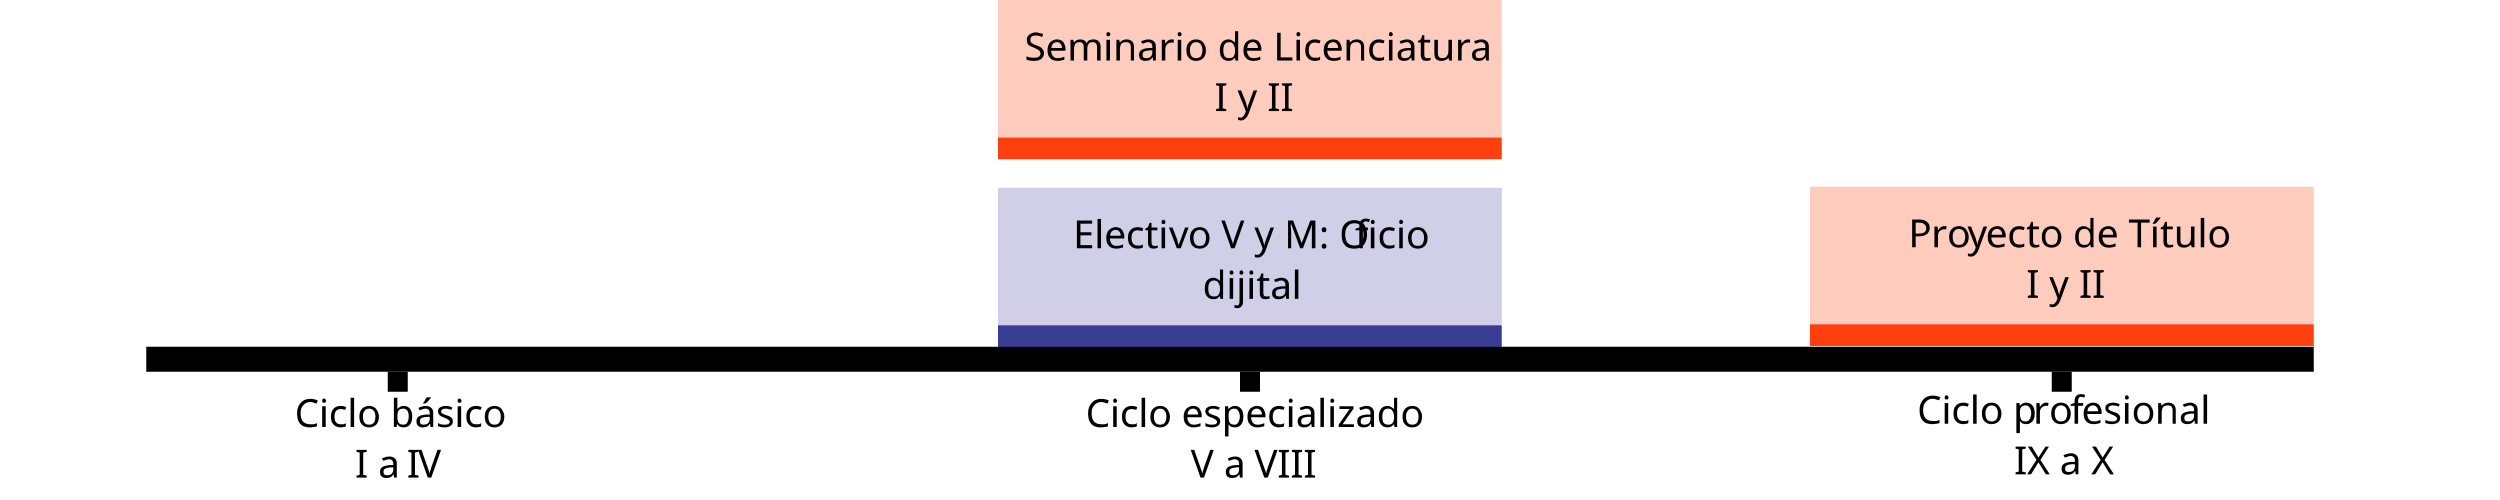
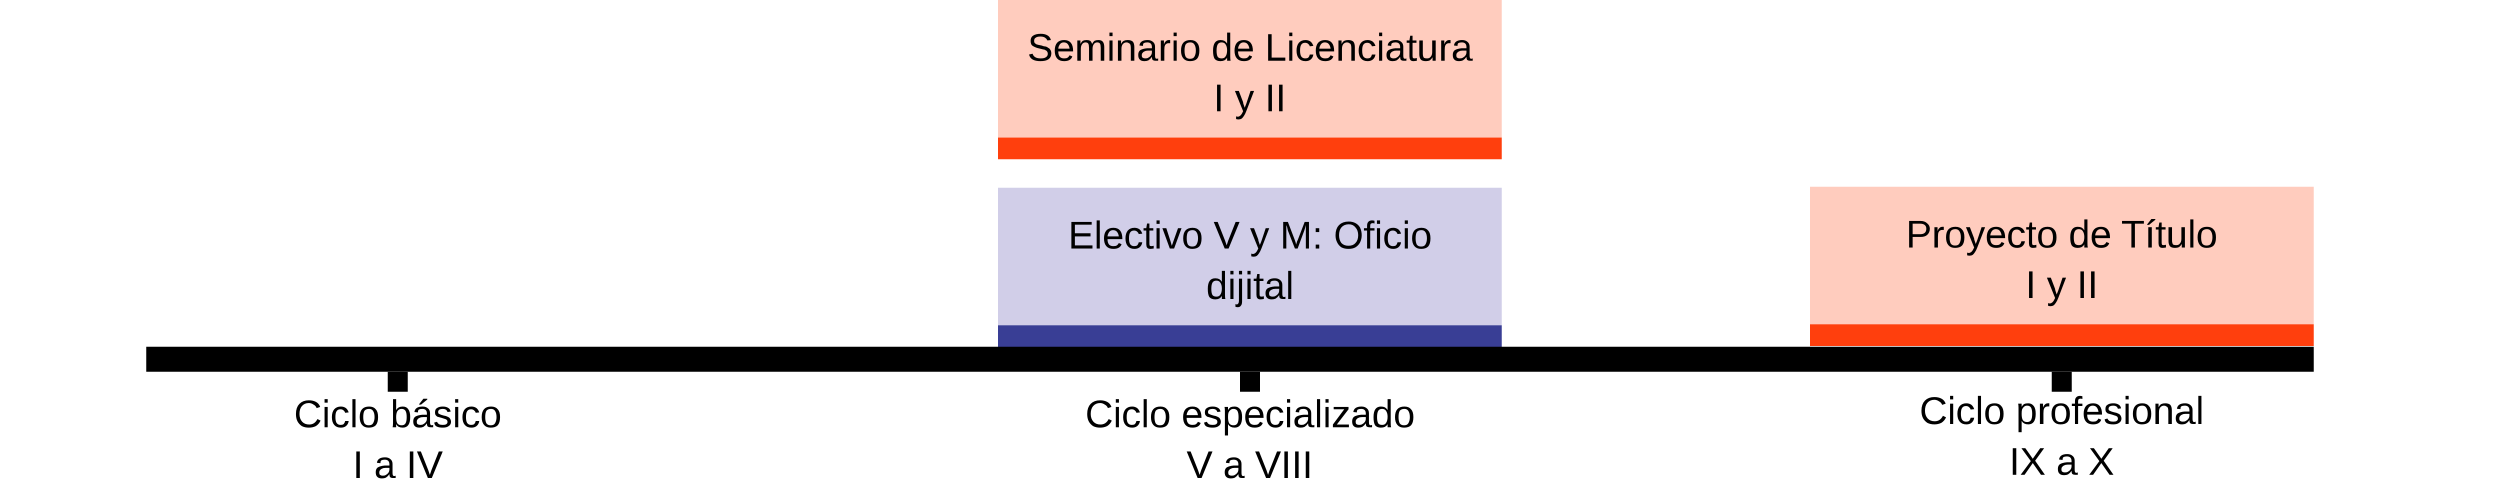
<svg xmlns="http://www.w3.org/2000/svg" id="Capa_1" data-name="Capa 1" viewBox="0 0 100 20">
-   <rect x="72.4" y="7.47" width="20.15" height="5.5" fill="#ffccbe" stroke-width="0" />
-   <rect x="72.4" y="12.97" width="20.15" height=".87" fill="#ff3f0d" stroke-width="0" />
-   <rect x="39.92" y="7.51" width="20.15" height="5.5" fill="#d1cee8" stroke-width="0" />
-   <rect x="39.92" y="13.01" width="20.15" height=".87" fill="#393e95" stroke-width="0" />
-   <text transform="translate(42.92 9.93)" font-family="Bahnschrift, Bahnschrift" font-size="1.54" font-variation-settings="'wght' 400, 'wdth' 100">
-     <tspan x="0" y="0">Electi</tspan>
-     <tspan x="3.84" y="0" letter-spacing="0em">v</tspan>
-     <tspan x="4.6" y="0">o V y M: O</tspan>
-     <tspan x="11.28" y="0" letter-spacing=".01em">f</tspan>
-     <tspan x="11.79" y="0">icio </tspan>
-     <tspan x="5.19" y="2.02">dijital</tspan>
+   <defs>
+     <style>
+       .cls-1 {
+         fill: none;
+         stroke: #000;
+         stroke-miterlimit: 10;
+       }
+ 
+       .cls-2, .cls-3, .cls-4, .cls-5, .cls-6 {
+         stroke-width: 0px;
+       }
+ 
+       .cls-7 {
+         letter-spacing: -.02em;
+       }
+ 
+       .cls-3 {
+         fill: #393e95;
+       }
+ 
+       .cls-8 {
+         font-family: ArialMT, Arial;
+         font-size: 1.54px;
+       }
+ 
+       .cls-4 {
+         fill: #d1cee8;
+       }
+ 
+       .cls-5 {
+         fill: #ff3f0d;
+       }
+ 
+       .cls-6 {
+         fill: #ffccbe;
+       }
+     </style>
+   </defs>
+   <rect class="cls-6" x="72.4" y="7.47" width="20.15" height="5.5" />
+   <rect class="cls-5" x="72.4" y="12.97" width="20.15" height=".87" />
+   <rect class="cls-4" x="39.92" y="7.51" width="20.15" height="5.5" />
+   <rect class="cls-3" x="39.92" y="13.01" width="20.15" height=".87" />
+   <text class="cls-8" transform="translate(42.73 9.94)">
+     <tspan x="0" y="0">Electivo V y M: Oficio </tspan>
+     <tspan x="5.52" y="2.02">dijital</tspan>
  </text>
-   <text transform="translate(76.33 9.89)" font-family="Bahnschrift, Bahnschrift" font-size="1.54" font-variation-settings="'wght' 400, 'wdth' 100">
-     <tspan x="0" y="0" letter-spacing="-.02em">P</tspan>
-     <tspan x=".92" y="0" letter-spacing="-.01em">r</tspan>
-     <tspan x="1.56" y="0" letter-spacing="-.02em">o</tspan>
-     <tspan x="2.37" y="0" letter-spacing="0em">y</tspan>
-     <tspan x="3.1" y="0">ecto de Título</tspan>
-     <tspan x="4.72" y="2.02">I y II</tspan>
+   <text class="cls-8" transform="translate(76.24 9.9)">
+     <tspan x="0" y="0">Proyecto de</tspan>
+     <tspan class="cls-7" x="8.21" y="0"> </tspan>
+     <tspan x="8.61" y="0">Título</tspan>
+     <tspan x="4.78" y="2.02">I y II</tspan>
  </text>
-   <text transform="translate(11.79 17.08)" font-family="Bahnschrift, Bahnschrift" font-size="1.54" font-variation-settings="'wght' 400, 'wdth' 100">
+   <text class="cls-8" transform="translate(11.76 17.09)">
    <tspan x="0" y="0">Ciclo básico</tspan>
-     <tspan x="2.41" y="2.02">I a </tspan>
-     <tspan x="4.48" y="2.02" letter-spacing=".02em">I</tspan>
-     <tspan x="4.93" y="2.02">V</tspan>
+     <tspan x="2.35" y="2.03">I a IV</tspan>
  </text>
-   <text transform="translate(43.43 17.08)" font-family="Bahnschrift, Bahnschrift" font-size="1.54" font-variation-settings="'wght' 400, 'wdth' 100">
+   <text class="cls-8" transform="translate(43.41 17.09)">
    <tspan x="0" y="0">Ciclo especializado</tspan>
-     <tspan x="4.2" y="2.02">V a </tspan>
-     <tspan x="6.75" y="2.02" letter-spacing="0em">V</tspan>
-     <tspan x="7.66" y="2.02">III</tspan>
+     <tspan x="4.06" y="2.03">V a VIII</tspan>
  </text>
-   <text transform="translate(76.69 16.95)" font-family="Bahnschrift, Bahnschrift" font-size="1.54" font-variation-settings="'wght' 400, 'wdth' 100">
-     <tspan x="0" y="0">Ciclo p</tspan>
-     <tspan x="4.64" y="0" letter-spacing="0em">r</tspan>
-     <tspan x="5.28" y="0">o</tspan>
-     <tspan x="6.12" y="0" letter-spacing="-.01em">f</tspan>
-     <tspan x="6.58" y="0">esional</tspan>
-     <tspan x="3.87" y="2.02">IX a X</tspan>
+   <text class="cls-8" transform="translate(76.78 16.96)">
+     <tspan x="0" y="0">Ciclo profesional</tspan>
+     <tspan x="3.59" y="2.03">IX a X</tspan>
  </text>
-   <line x1="5.85" y1="14.37" x2="92.55" y2="14.37" fill="none" stroke="#000" stroke-miterlimit="10" />
-   <rect x="15.51" y="14.87" width=".8" height=".8" stroke-width="0" />
-   <rect x="49.6" y="14.87" width=".8" height=".8" stroke-width="0" />
-   <rect x="82.07" y="14.87" width=".8" height=".8" stroke-width="0" />
-   <rect x="39.92" width="20.15" height="5.5" fill="#ffccbe" stroke-width="0" />
-   <rect x="39.92" y="5.5" width="20.15" height=".87" fill="#ff3f0d" stroke-width="0" />
-   <text transform="translate(40.98 2.42)" font-family="Bahnschrift, Bahnschrift" font-size="1.54" font-variation-settings="'wght' 400, 'wdth' 100">
+   <line class="cls-1" x1="5.85" y1="14.37" x2="92.55" y2="14.37" />
+   <rect class="cls-2" x="15.51" y="14.87" width=".8" height=".8" />
+   <rect class="cls-2" x="49.6" y="14.87" width=".8" height=".8" />
+   <rect class="cls-2" x="82.07" y="14.87" width=".8" height=".8" />
+   <rect class="cls-6" x="39.92" width="20.15" height="5.5" />
+   <rect class="cls-5" x="39.92" y="5.5" width="20.15" height=".87" />
+   <text class="cls-8" transform="translate(41.1 2.43)">
    <tspan x="0" y="0">Seminario de Licenciatura</tspan>
-     <tspan x="7.6" y="2.02">I y II</tspan>
+     <tspan x="7.44" y="2.02">I y II</tspan>
  </text>
</svg>
